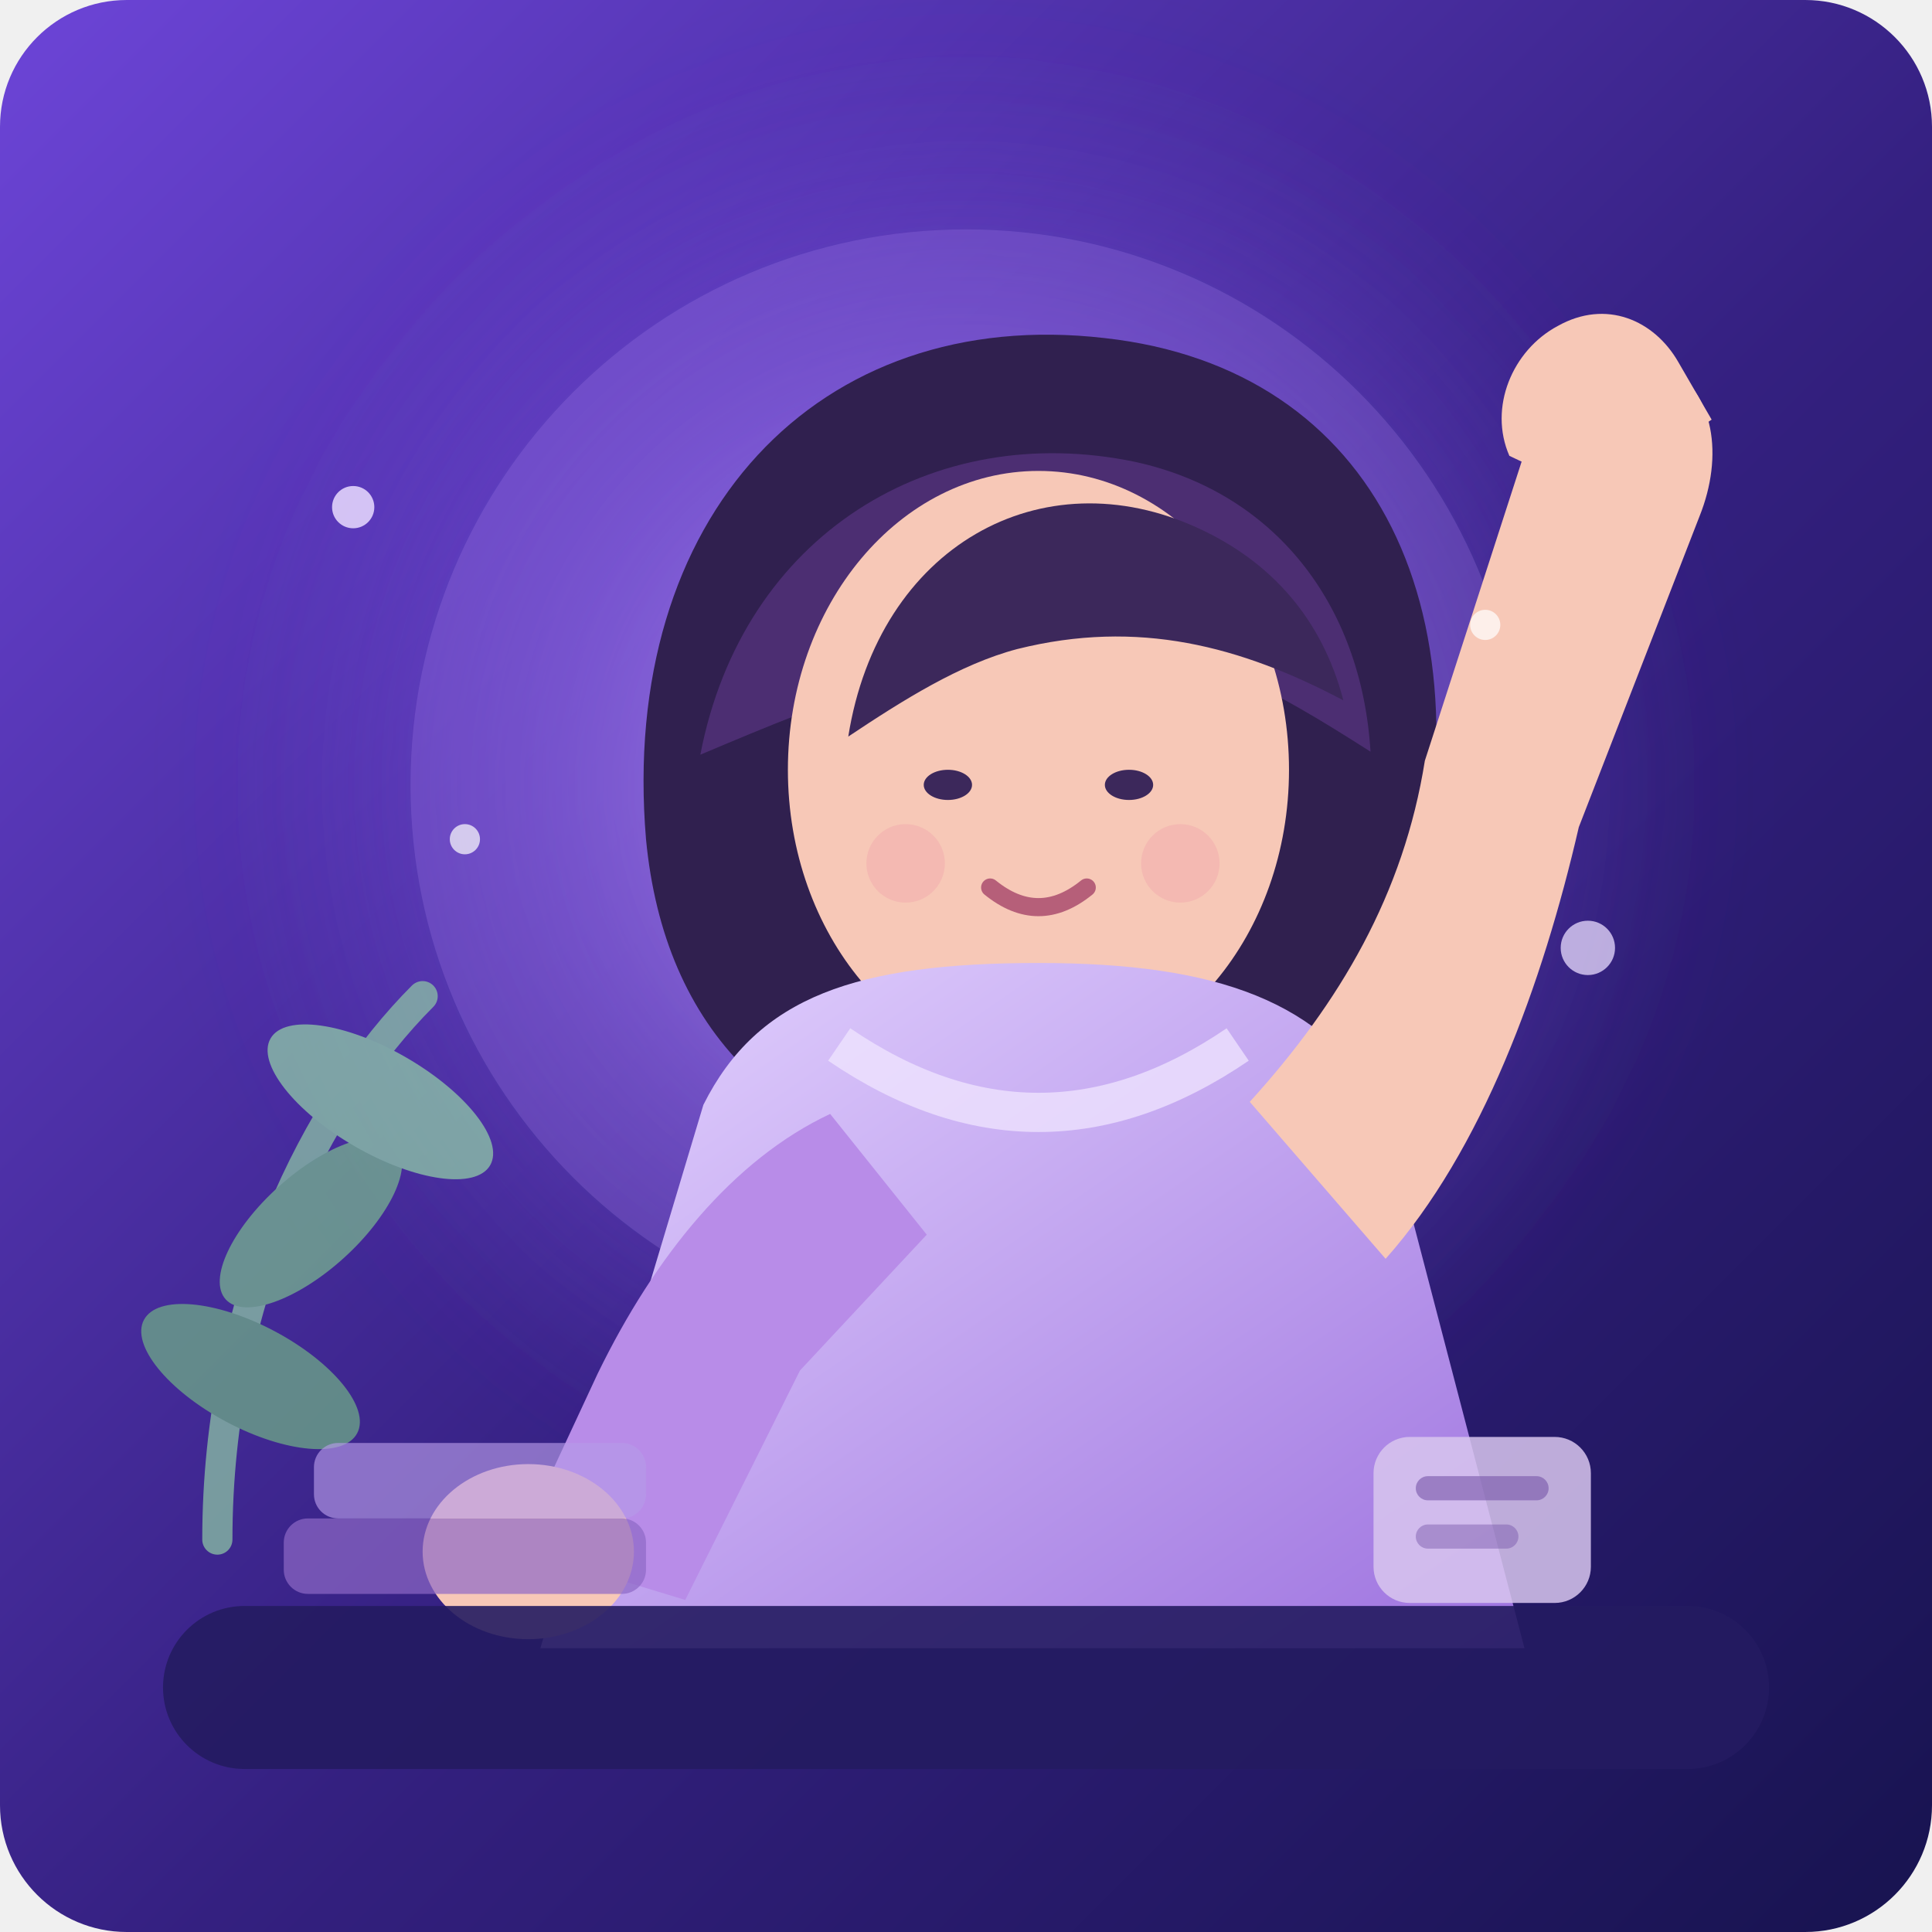
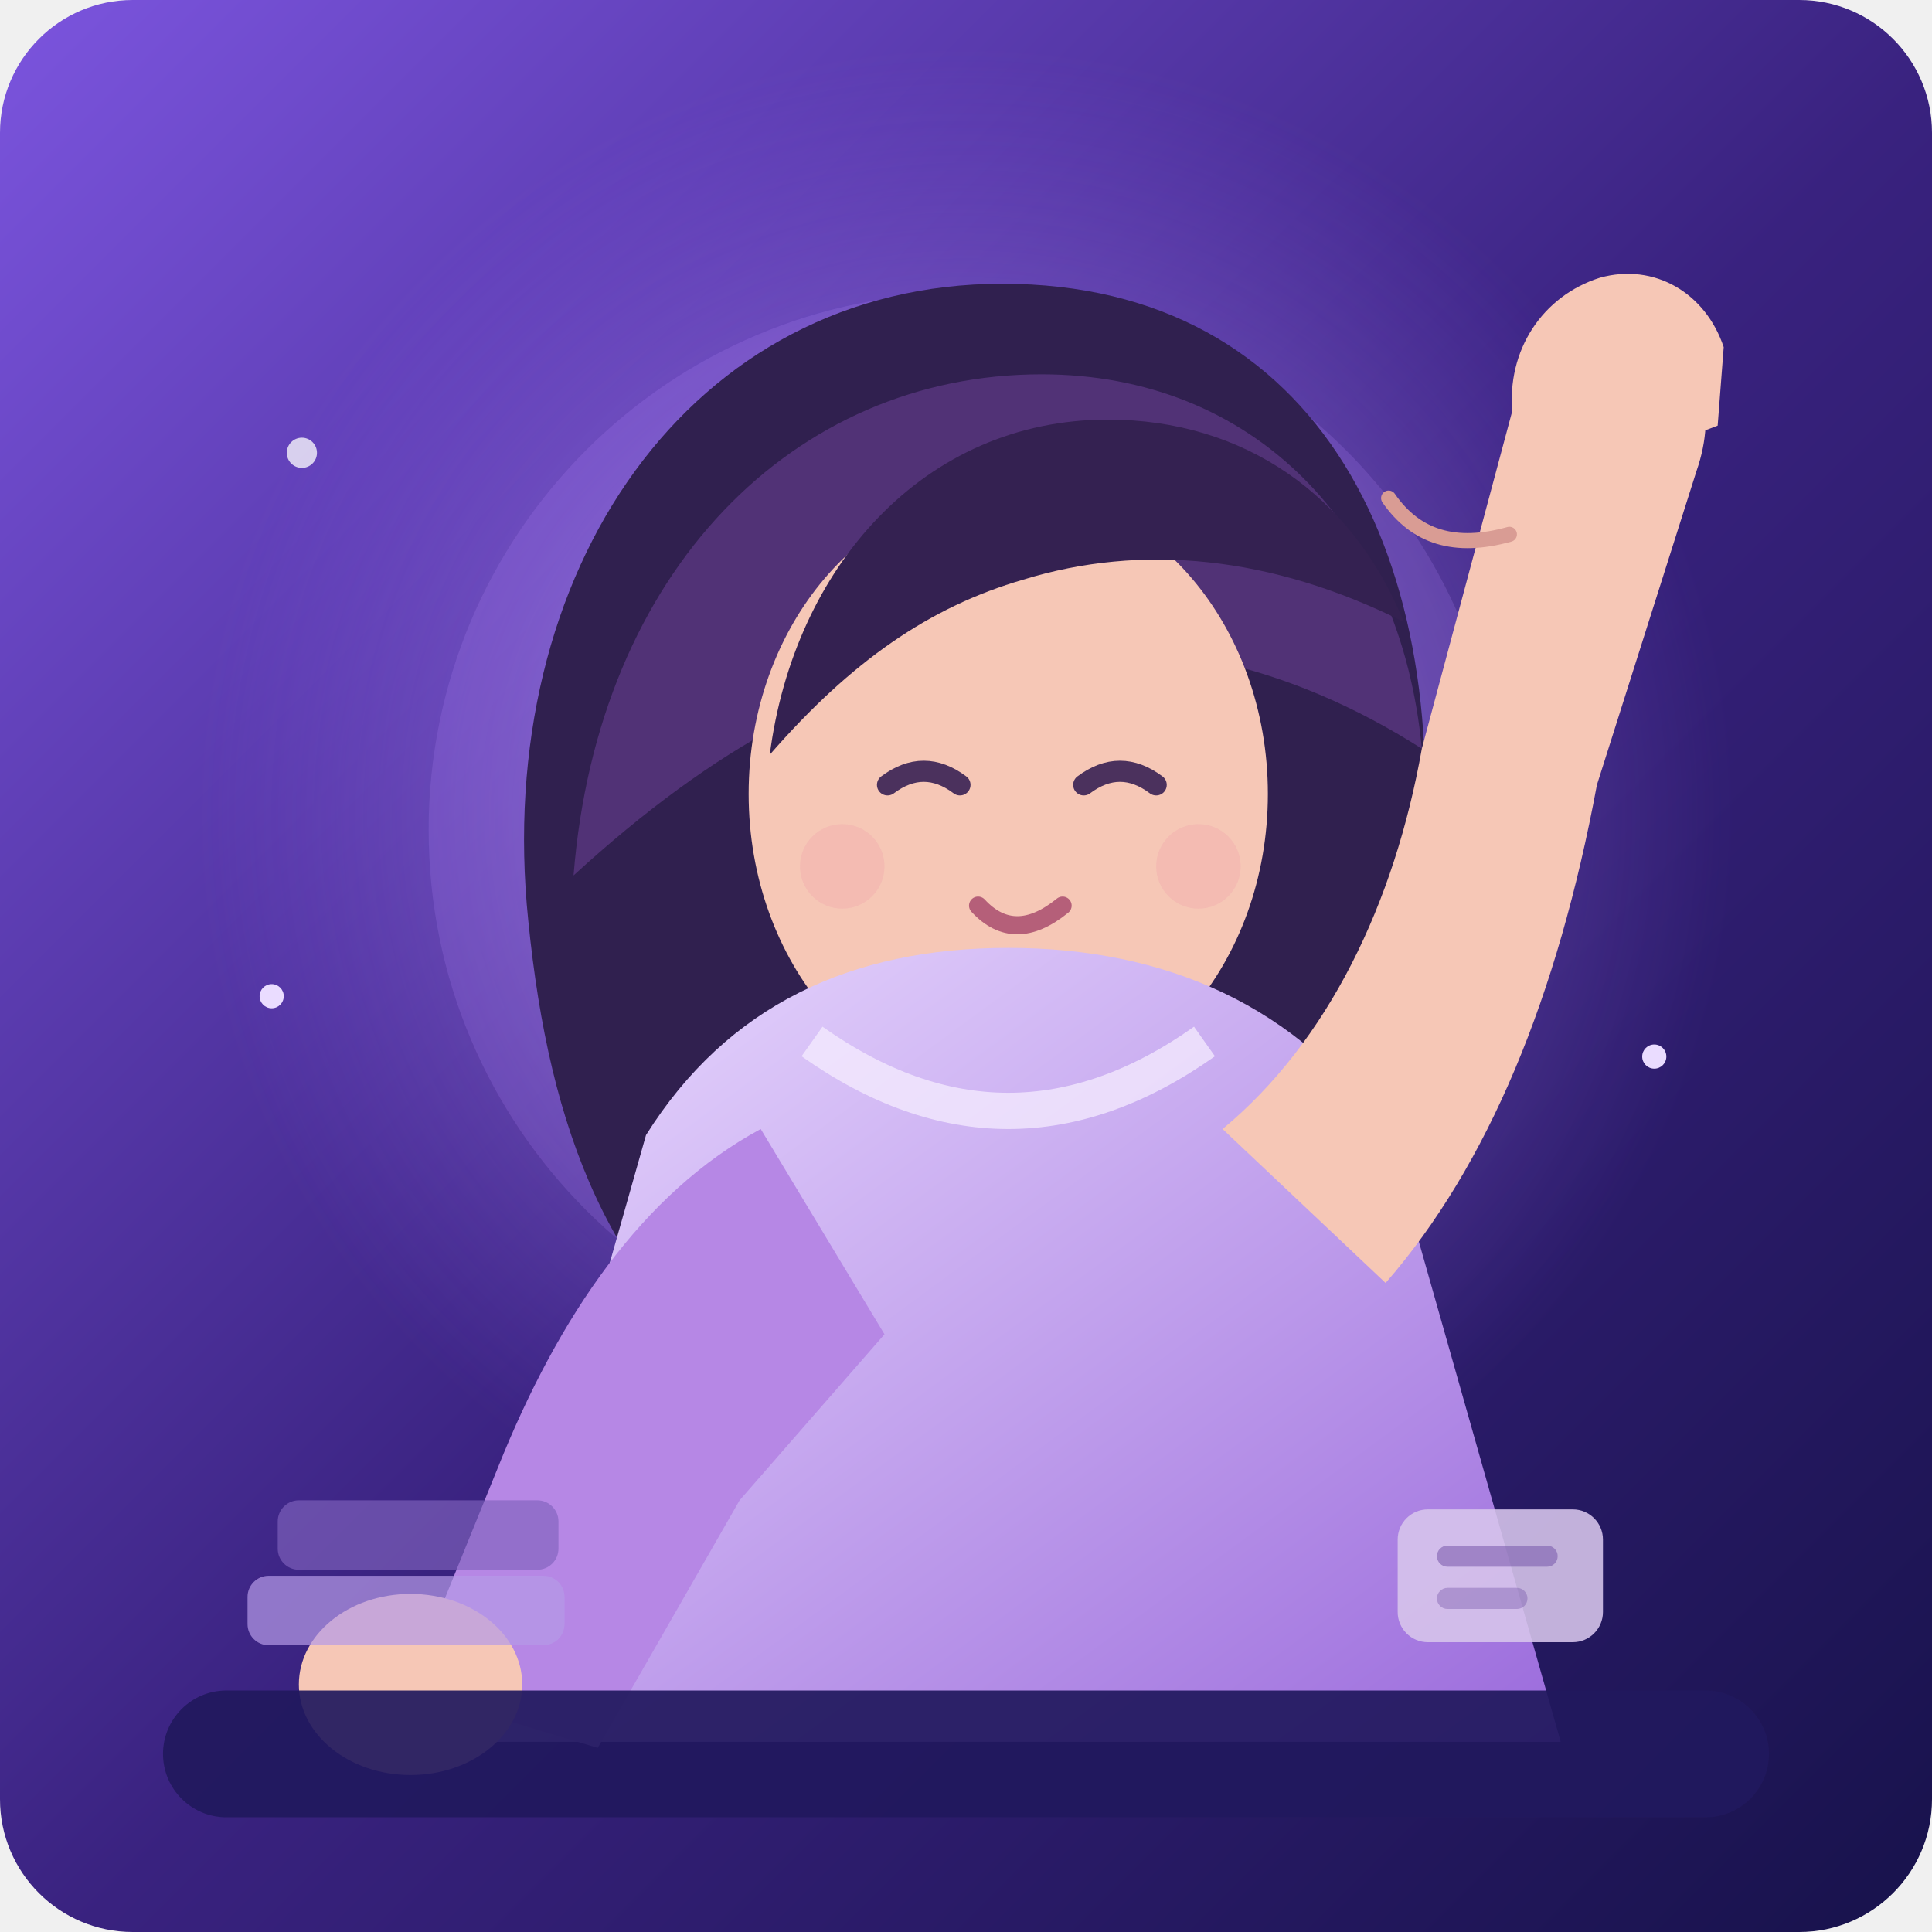
<svg xmlns="http://www.w3.org/2000/svg" viewBox="0 0 640 640" role="img" aria-label="심리테스트 결과 일러스트">
  <defs>
    <linearGradient id="bg" x1="0" y1="0" x2="1" y2="1">
-       <stop offset="0" stop-color="#6d45d8" />
-       <stop offset="0.55" stop-color="#342080" />
-       <stop offset="1" stop-color="#17134f" />
+       <stop stop-color="#7c55df" />
+       <stop offset=".52" stop-color="#39227f" />
+       <stop offset="1" stop-color="#17124b" />
    </linearGradient>
-     <radialGradient id="halo">
-       <stop offset="0" stop-color="#d7b9ff" stop-opacity="0.9" />
-       <stop offset="0.55" stop-color="#9b6cff" stop-opacity="0.35" />
-       <stop offset="1" stop-color="#7a48e8" stop-opacity="0" />
+     <radialGradient id="glow">
+       <stop stop-color="#e7d5ff" stop-opacity=".85" />
+       <stop offset="1" stop-color="#a26cff" stop-opacity="0" />
    </radialGradient>
    <linearGradient id="shirt" x1="0" y1="0" x2="1" y2="1">
-       <stop offset="0" stop-color="#e4d4ff" />
-       <stop offset="1" stop-color="#9d72df" />
+       <stop stop-color="#eadbff" />
+       <stop offset="1" stop-color="#9b6bdc" />
    </linearGradient>
-     <filter id="soft" x="-40%" y="-40%" width="180%" height="180%">
-       <feGaussianBlur stdDeviation="18" />
-     </filter>
  </defs>
-   <rect width="640" height="640" rx="42" fill="url(#bg)" />
-   <circle cx="320" cy="260" r="245" fill="url(#halo)" filter="url(#soft)" />
-   <circle cx="320" cy="260" r="184" fill="#a982ef" opacity="0.24" />
-   <g opacity="0.72">
-     <path d="M72 510 C72 430 105 365 140 330" fill="none" stroke="#8ec8a5" stroke-width="10" stroke-linecap="round" />
-     <ellipse cx="103" cy="405" rx="38" ry="16" transform="rotate(-42 103 405)" fill="#78b88f" />
-     <ellipse cx="126" cy="365" rx="42" ry="17" transform="rotate(30 126 365)" fill="#91d0a8" />
-     <ellipse cx="83" cy="456" rx="40" ry="17" transform="rotate(28 83 456)" fill="#6fae87" />
-   </g>
-   <path d="M214 278 C205 171 271 101 366 112 C456 122 496 203 466 311 C450 365 405 398 328 389 C258 381 220 341 214 278Z" fill="#30204f" />
-   <path d="M232 250 C246 177 309 139 376 153 C422 163 451 200 454 249 C421 228 397 214 361 215 C314 216 277 231 232 250Z" fill="#4c2e72" />
-   <ellipse cx="344" cy="255" rx="83" ry="99" fill="#f7c8b7" />
-   <path d="M281 244 C291 181 345 151 397 175 C421 186 438 205 445 232 C411 214 377 205 337 215 C318 220 299 232 281 244Z" fill="#3c285b" />
-   <ellipse cx="314" cy="260" rx="8" ry="5" fill="#3c285b" />
-   <ellipse cx="374" cy="260" rx="8" ry="5" fill="#3c285b" />
-   <path d="M328 294 Q344 307 360 294" fill="none" stroke="#b65f79" stroke-width="6" stroke-linecap="round" />
-   <circle cx="300" cy="286" r="13" fill="#ef9da8" opacity="0.35" />
-   <circle cx="391" cy="286" r="13" fill="#ef9da8" opacity="0.35" />
-   <path d="M233 366 C251 330 284 319 344 319 C404 319 438 332 458 366 L505 546 L179 546Z" fill="url(#shirt)" />
-   <path d="M278 346 Q344 391 410 346" fill="none" stroke="#f0e5ff" stroke-width="13" opacity="0.75" />
-   <path d="M414 365 C444 332 465 296 472 252 L505 150 C513 124 535 111 552 121 C568 130 571 151 563 171 L523 274 C511 326 491 381 459 417Z" fill="#f7c8b7" />
-   <path d="M500 151 C493 135 501 116 516 108 C532 99 548 106 556 120 L567 139 L548 152 L531 139 L519 160Z" fill="#f7c8b7" />
-   <path d="M275 369 C243 384 217 416 198 455 L171 513 L227 530 L265 454 L307 409Z" fill="#b88ce8" />
-   <ellipse cx="175" cy="514" rx="35" ry="29" fill="#f7c8b7" />
-   <rect x="54" y="532" width="532" height="54" rx="27" fill="#241b61" opacity="0.9" />
-   <rect x="94" y="503" width="120" height="25" rx="8" fill="#8d68c6" opacity="0.7" />
-   <rect x="104" y="478" width="110" height="25" rx="8" fill="#b69ae8" opacity="0.65" />
-   <rect x="455" y="476" width="72" height="55" rx="12" fill="#d8c6ee" opacity="0.85" />
-   <rect x="469" y="489" width="44" height="8" rx="4" fill="#7655a9" opacity="0.6" />
-   <rect x="469" y="505" width="34" height="8" rx="4" fill="#7655a9" opacity="0.45" />
-   <circle cx="117" cy="168" r="7" fill="#eadcff" opacity="0.85" />
-   <circle cx="526" cy="314" r="9" fill="#eadcff" opacity="0.75" />
-   <circle cx="154" cy="278" r="5" fill="#fff" opacity="0.7" />
-   <circle cx="492" cy="207" r="5" fill="#fff" opacity="0.7" />
+   <rect width="640" height="640" rx="44" fill="url(#bg)" />
+   <circle cx="320" cy="270" r="255" fill="url(#glow)" opacity=".75" />
+   <circle cx="320" cy="275" r="178" fill="#b98bff" opacity=".18" />
+   <circle cx="100" cy="150" r="5" fill="#fff" opacity=".75" />
+   <circle cx="535" cy="175" r="7" fill="#fff" opacity=".6" />
+   <circle cx="90" cy="330" r="4" fill="#eadcff" />
+   <circle cx="548" cy="350" r="4" fill="#eadcff" />
+   <path d="M175 305c-12-116 54-211 157-211 105 0 151 91 138 205-8 72-43 133-102 164H253c-51-36-71-88-78-158z" fill="#30204f" />
+   <path d="M190 290c8-101 73-166 155-166 70 0 119 50 126 124-44-28-91-39-143-31-48 7-91 30-138 73z" fill="#513276" />
+   <ellipse cx="334" cy="263" rx="86" ry="101" fill="#f6c7b6" />
+   <path d="M255 250c8-62 51-111 112-111 45 0 81 25 98 67-44-22-87-26-126-14-31 9-57 27-84 58z" fill="#342151" />
+   <path d="M294 260q12-9 24 0M359 260q12-9 24 0" fill="none" stroke="#4b315d" stroke-width="7" stroke-linecap="round" />
+   <path d="M324 300q12 13 28 0" fill="none" stroke="#b55f79" stroke-width="6" stroke-linecap="round" />
+   <circle cx="279" cy="287" r="14" fill="#ee9aa9" opacity=".28" />
+   <circle cx="397" cy="287" r="14" fill="#ee9aa9" opacity=".28" />
+   <path d="M214 376c27-43 68-62 120-62s96 19 126 62l57 201H157z" fill="url(#shirt)" />
+   <path d="M269 345q65 46 130 0" fill="none" stroke="#f7efff" stroke-width="12" opacity=".72" />
+   <path d="M252 374c-39 21-67 62-87 112l-30 74 63 19 47-82 48-55z" fill="#b687e5" />
+   <ellipse cx="136" cy="558" rx="37" ry="30" fill="#f6c7b6" />
+   <path d="M405 374c35-29 57-75 66-126l30-112c7-25 28-38 46-29 17 9 22 29 15 49l-33 104c-13 70-36 126-70 165z" fill="#f6c7b6" />
+   <path d="M501 137c-2-21 10-39 29-45 18-5 35 5 41 23l-2 26-29 11-18-13z" fill="#f6c7b6" />
+   <path d="M500 177c-18 5-31 1-40-12" fill="none" stroke="#d99c94" stroke-width="5" stroke-linecap="round" />
+   <rect x="54" y="560" width="532" height="42" rx="21" fill="#21185d" opacity=".92" />
+   <rect x="82" y="522" width="105" height="23" rx="7" fill="#b59ae7" opacity=".7" />
+   <rect x="92" y="497" width="93" height="23" rx="7" fill="#8062bd" opacity=".65" />
+   <rect x="463" y="500" width="68" height="44" rx="10" fill="#d7c5ec" opacity=".88" />
+   <rect x="476" y="512" width="40" height="7" rx="3.5" fill="#7655a9" opacity=".55" />
+   <rect x="476" y="526" width="30" height="7" rx="3.5" fill="#7655a9" opacity=".4" />
</svg>
